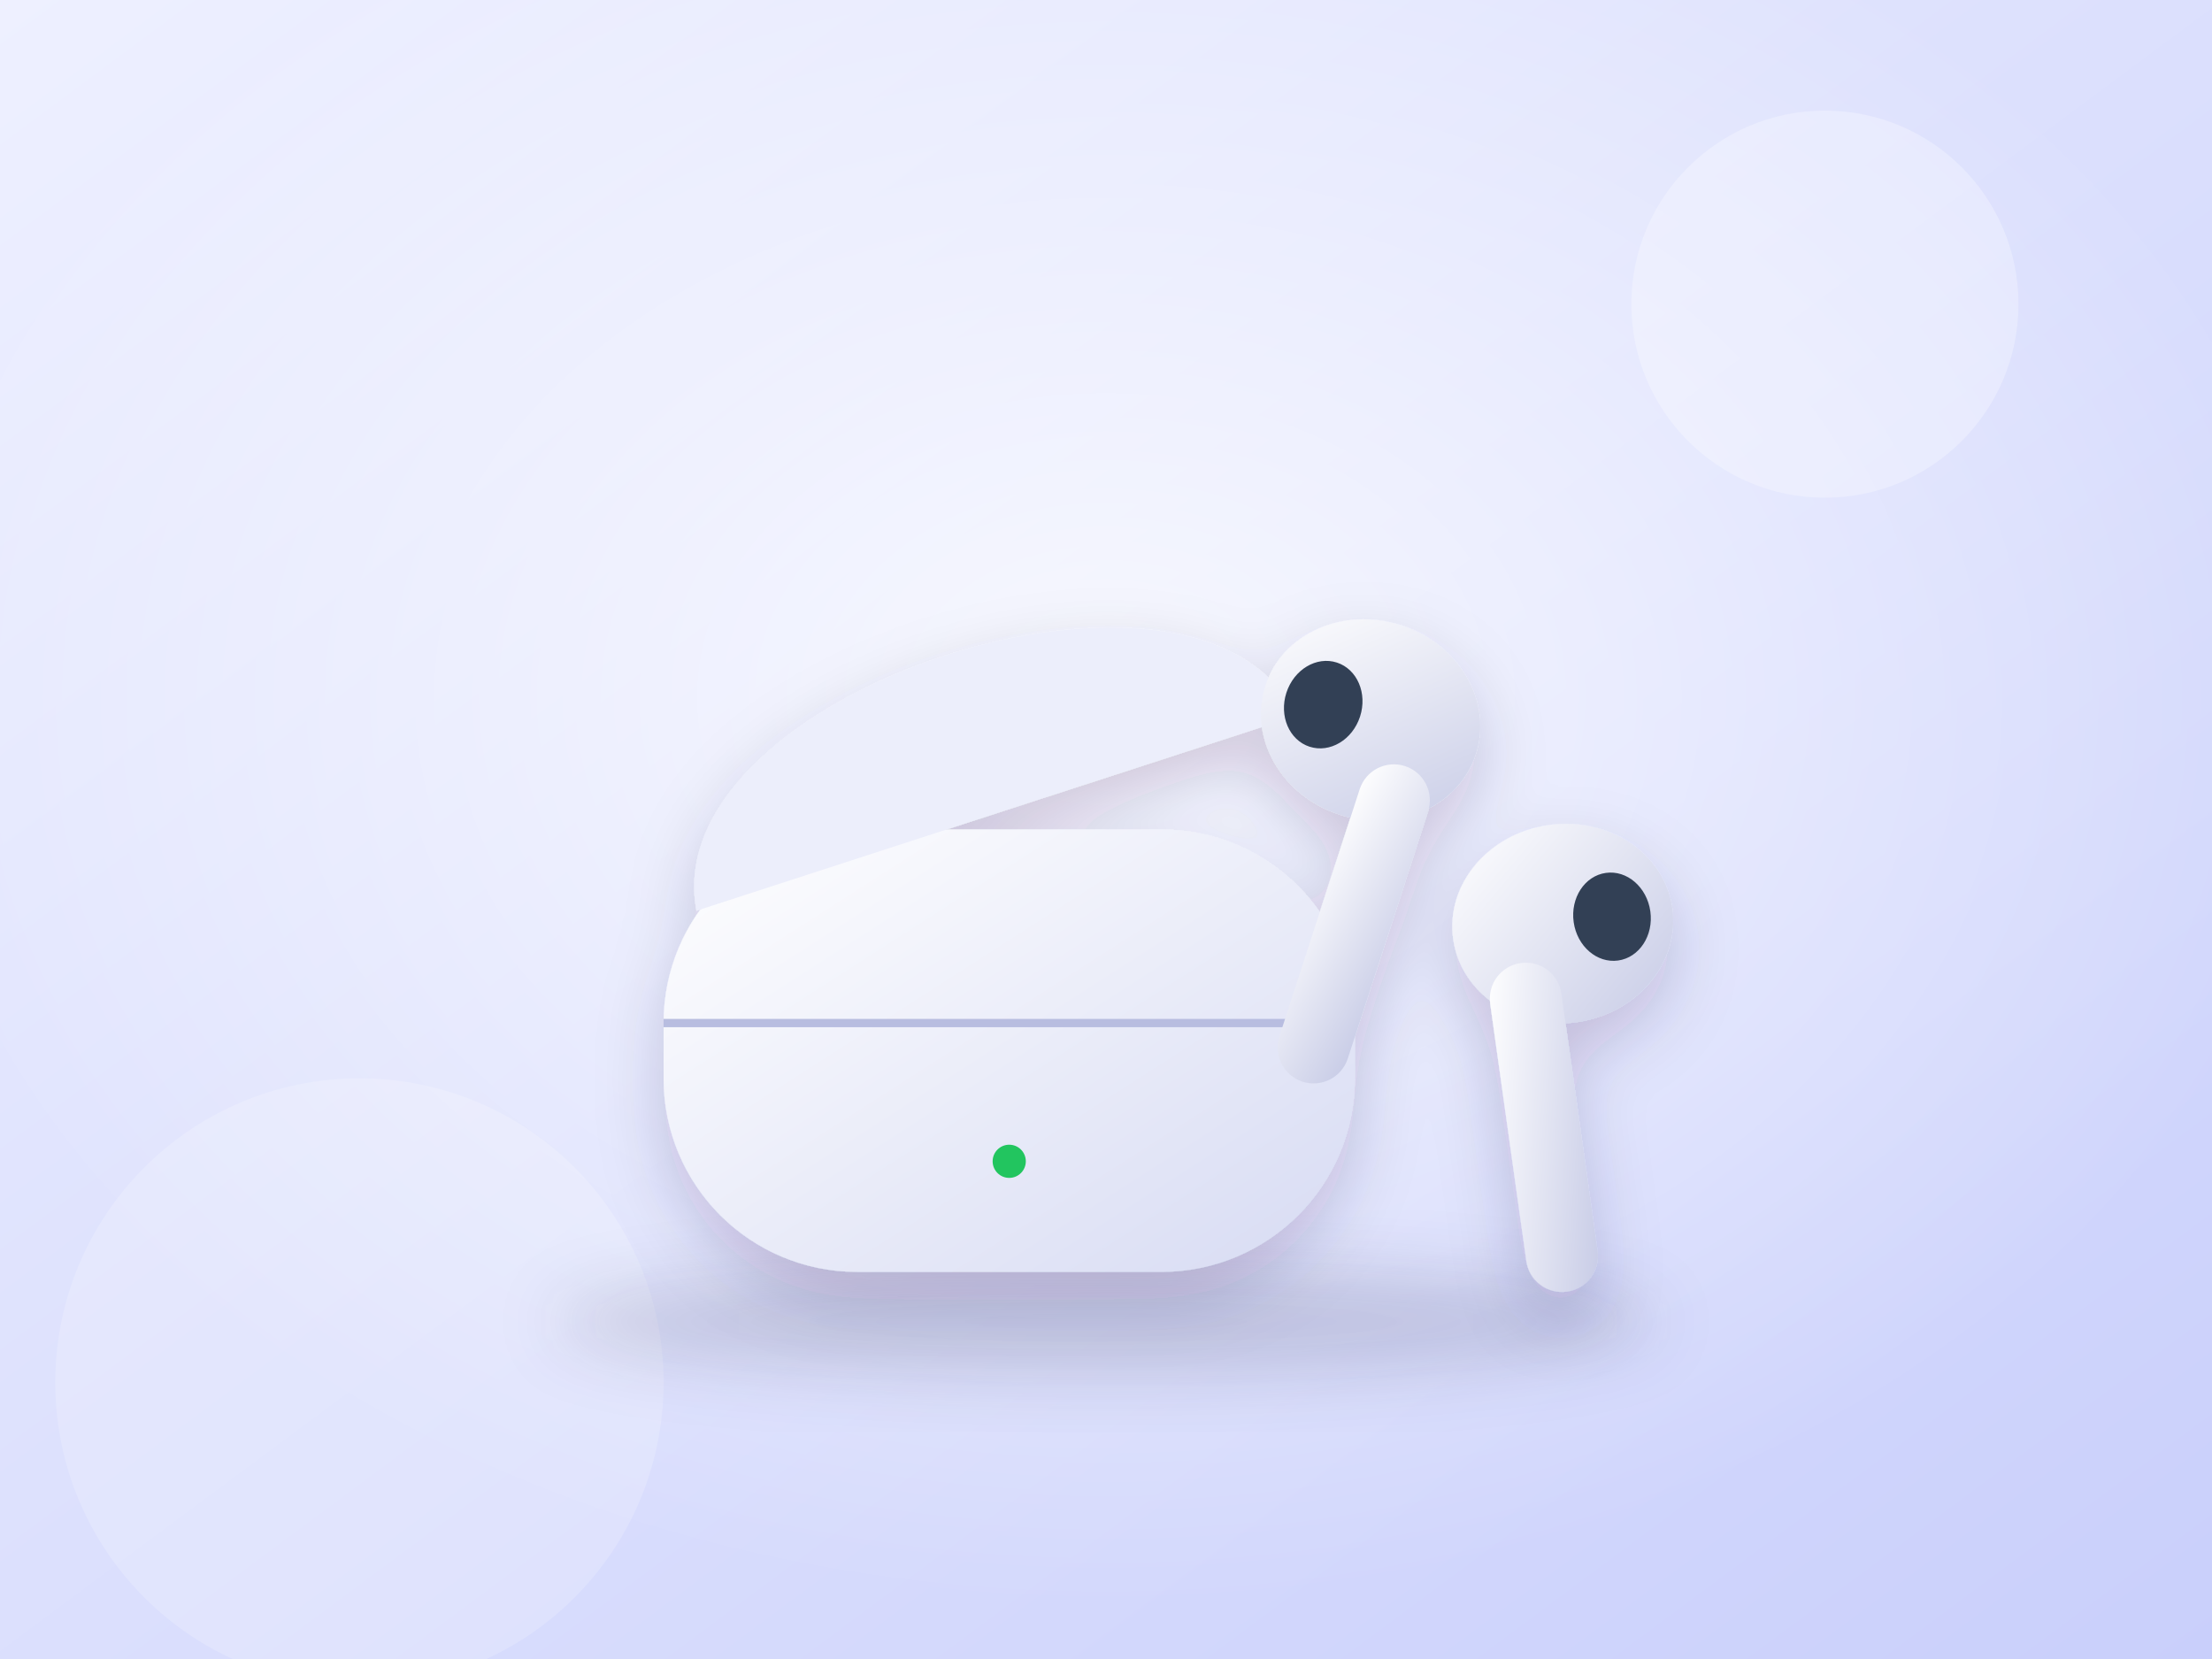
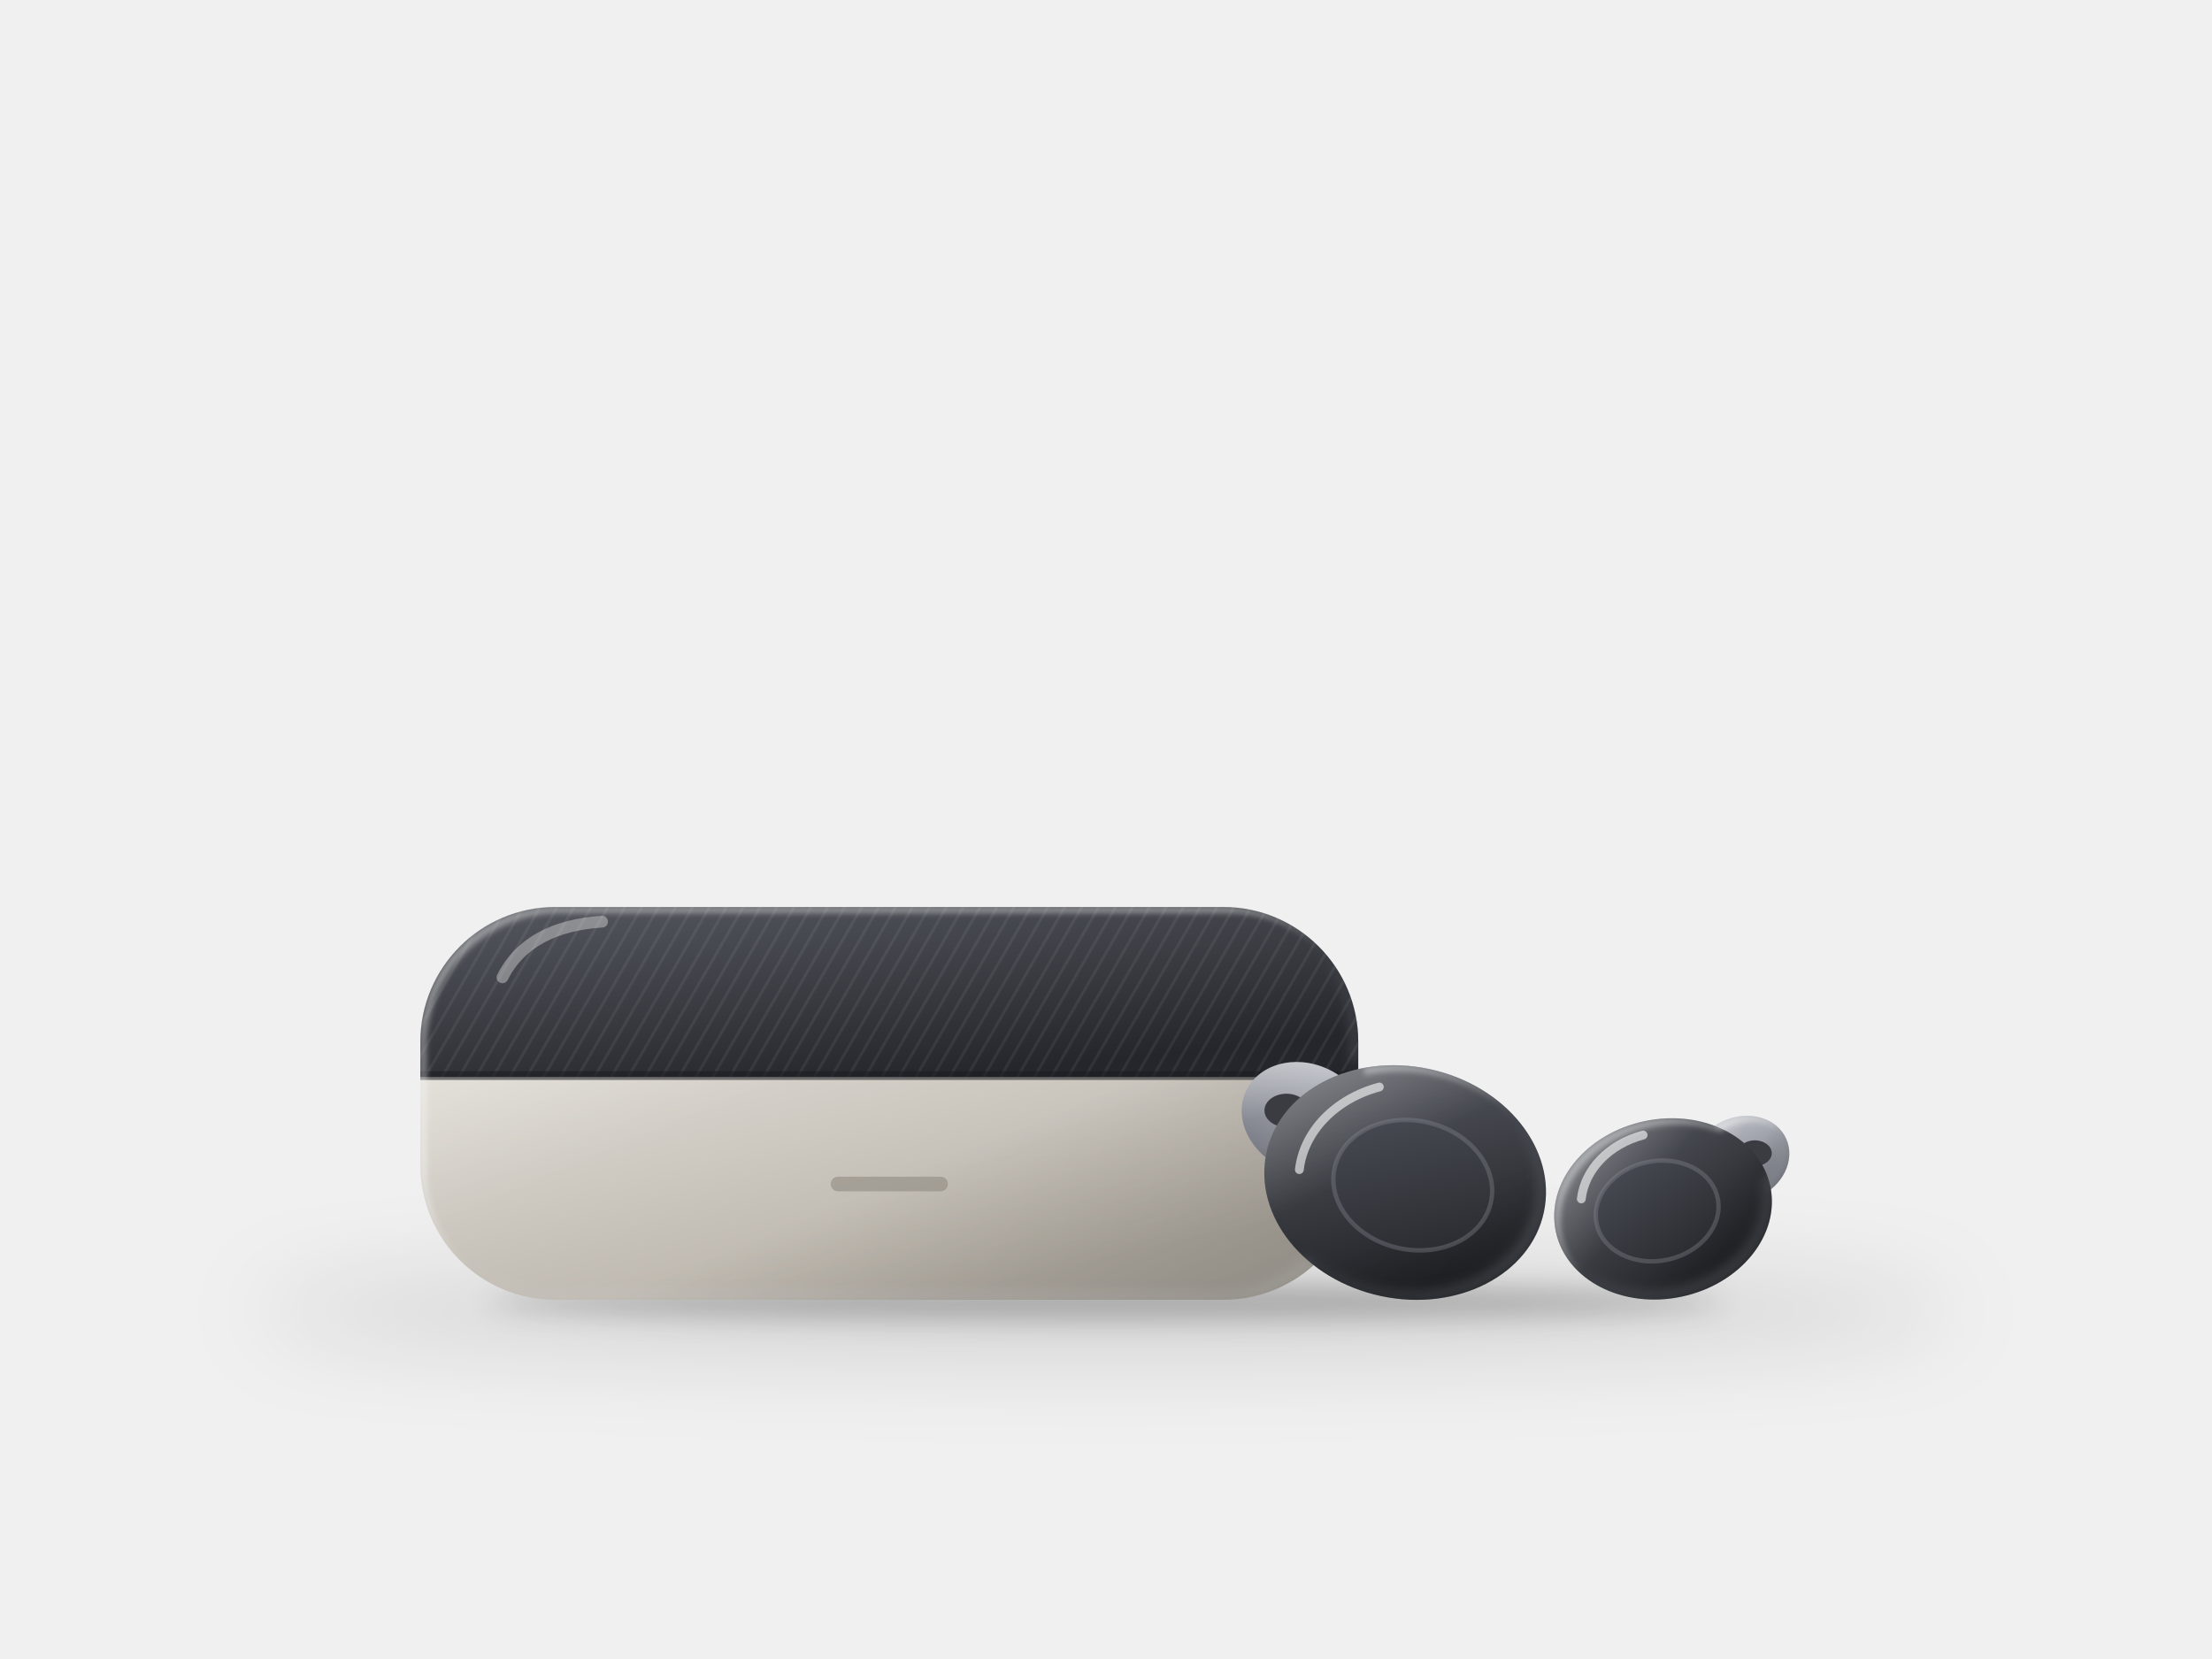
<svg xmlns="http://www.w3.org/2000/svg" viewBox="0 0 800 600" width="800" height="600">
  <defs>
-     <linearGradient id="bg" x1="0" y1="0" x2="1" y2="1">
-       <stop offset="0" stop-color="#eef0ff" />
-       <stop offset="1" stop-color="#c9cffb" />
+     <linearGradient id="key" x1="0" y1="0" x2="1" y2="1">
+       <stop offset="0" stop-color="#fff" stop-opacity=".34" />
+       <stop offset=".42" stop-color="#fff" stop-opacity="0" />
+       <stop offset=".6" stop-color="#000" stop-opacity="0" />
+       <stop offset="1" stop-color="#000" stop-opacity=".24" />
    </linearGradient>
-     <radialGradient id="spot" cx="0.5" cy="0.42" r="0.55">
-       <stop offset="0" stop-color="#fff" stop-opacity="0.75" />
-       <stop offset="1" stop-color="#fff" stop-opacity="0" />
-     </radialGradient>
-     <filter id="soft" x="-50%" y="-50%" width="200%" height="200%">
-       <feGaussianBlur stdDeviation="12" />
+     <linearGradient id="alu" x1="0" y1="0" x2="1" y2="1">
+       <stop offset="0" stop-color="#f2f2f4" />
+       <stop offset="0.35" stop-color="#d4d5d9" />
+       <stop offset="0.55" stop-color="#e9e9ec" />
+       <stop offset="1" stop-color="#a9abb1" />
+     </linearGradient>
+     <filter id="studio" filterUnits="userSpaceOnUse" x="60" y="40" width="680" height="520" color-interpolation-filters="sRGB">
+       <feOffset in="SourceAlpha" dx="2" dy="2" result="a" />
+       <feComposite in="SourceAlpha" in2="a" operator="out" result="b" />
+       <feGaussianBlur in="b" stdDeviation="0.9" result="c" />
+       <feComposite in="c" in2="SourceAlpha" operator="in" result="d" />
+       <feFlood flood-color="#fff" flood-opacity=".42" />
+       <feComposite in2="d" operator="in" result="spec" />
+       <feOffset in="SourceAlpha" dx="-2.5" dy="-2.5" result="e" />
+       <feComposite in="SourceAlpha" in2="e" operator="out" result="f" />
+       <feGaussianBlur in="f" stdDeviation="2" result="g" />
+       <feComposite in="g" in2="SourceAlpha" operator="in" result="h" />
+       <feFlood flood-color="#cdd3dd" flood-opacity=".2" />
+       <feComposite in2="h" operator="in" result="rim" />
+       <feMerge>
+         <feMergeNode in="SourceGraphic" />
+         <feMergeNode in="spec" />
+         <feMergeNode in="rim" />
+       </feMerge>
    </filter>
-     <filter id="lift" x="-20%" y="-20%" width="140%" height="140%">
-       <feDropShadow dx="0" dy="10" stdDeviation="12" flood-color="#1e1b4b" flood-opacity="0.18" />
+     <filter id="contact" x="-15%" y="-300%" width="130%" height="700%">
+       <feGaussianBlur stdDeviation="5" />
    </filter>
-     <linearGradient id="case" x1="0" y1="0" x2="1" y2="1">
-       <stop offset="0" stop-color="#ffffff" />
-       <stop offset="1" stop-color="#d7dbf3" />
+     <filter id="ambient" x="-30%" y="-300%" width="160%" height="700%">
+       <feGaussianBlur stdDeviation="16" />
+     </filter>
+     <linearGradient id="stone" x1="0" y1="0" x2="0.55" y2="1">
+       <stop offset="0" stop-color="#f1eee9" />
+       <stop offset="1" stop-color="#b7b1a7" />
    </linearGradient>
-     <linearGradient id="bud" x1="0" y1="0" x2="1" y2="1">
-       <stop offset="0" stop-color="#ffffff" />
-       <stop offset="1" stop-color="#c7cbe6" />
+     <linearGradient id="charcoal" x1="0" y1="0" x2="0.55" y2="1">
+       <stop offset="0" stop-color="#55585f" />
+       <stop offset="1" stop-color="#24262b" />
    </linearGradient>
+     <linearGradient id="tip" x1="0" y1="0" x2="0" y2="1">
+       <stop offset="0" stop-color="#b8bbc2" />
+       <stop offset="1" stop-color="#767981" />
+     </linearGradient>
+     <linearGradient id="budshell" x1="0" y1="0" x2="0.55" y2="1">
+       <stop offset="0" stop-color="#5d6068" />
+       <stop offset="1" stop-color="#1f2125" />
+     </linearGradient>
+     <linearGradient id="pad" x1="0" y1="0" x2="0.55" y2="1">
+       <stop offset="0" stop-color="#4a4d55" />
+       <stop offset="1" stop-color="#2c2e33" />
+     </linearGradient>
+     <pattern id="weave" width="5" height="5" patternUnits="userSpaceOnUse" patternTransform="rotate(30)">
+       <path d="M0 0 V5" stroke="#fff" stroke-opacity=".06" stroke-width="2" />
+     </pattern>
  </defs>
-   <rect width="800" height="600" fill="url(#bg)" />
-   <rect width="800" height="600" fill="url(#spot)" />
-   <circle cx="660" cy="110" r="70" fill="#fff" opacity="0.28" />
-   <circle cx="130" cy="500" r="110" fill="#fff" opacity="0.18" />
-   <ellipse cx="400" cy="478" rx="200" ry="20" fill="#1e1b4b" opacity="0.16" filter="url(#soft)" />
-   <g filter="url(#lift)">
-     <rect x="240" y="300" width="250" height="160" rx="70" fill="url(#case)" />
-     <path d="M240 370 H490" stroke="#b8bde0" stroke-width="3" />
-     <path d="M252 330 C262 250 470 250 480 330 Z" fill="#eceefb" transform="rotate(-18 250 330)" />
-     <circle cx="365" cy="420" r="6" fill="#22c55e" />
-     <g transform="translate(470 210) rotate(18)">
-       <ellipse cx="40" cy="40" rx="40" ry="36" fill="url(#bud)" />
-       <ellipse cx="22" cy="40" rx="14" ry="16" fill="#334155" />
-       <rect x="44" y="52" width="26" height="120" rx="13" fill="url(#bud)" />
-     </g>
-     <g transform="translate(520 300) rotate(-8)">
-       <ellipse cx="40" cy="40" rx="40" ry="36" fill="url(#bud)" />
-       <ellipse cx="58" cy="40" rx="14" ry="16" fill="#334155" />
-       <rect x="10" y="52" width="26" height="120" rx="13" fill="url(#bud)" />
+   <ellipse cx="400" cy="474" rx="307.52" ry="16" fill="#000" opacity=".13" filter="url(#ambient)" />
+   <ellipse cx="400" cy="471" rx="223.2" ry="6" fill="#000" opacity=".24" filter="url(#contact)" />
+   <g transform="translate(-45.13 -19.64) scale(1.06)">
+     <g filter="url(#studio)">
+       <rect x="186" y="328" width="320" height="134" rx="46" fill="url(#stone)" />
+       <rect x="186" y="328" width="320" height="134" rx="46" fill="url(#key)" />
+       <clipPath id="lidclip">
+         <rect x="186" y="328" width="320" height="134" rx="46" />
+       </clipPath>
+       <g clip-path="url(#lidclip)">
+         <rect x="186" y="328" width="320" height="58" fill="url(#charcoal)" />
+         <rect x="186" y="328" width="320" height="58" fill="url(#weave)" />
+         <rect x="186" y="384" width="320" height="3" fill="#1b1c20" opacity=".55" />
+       </g>
+       <rect x="326" y="420" width="40" height="5" rx="2.5" fill="#8a857c" opacity=".55" />
+       <circle cx="480" cy="422" r="3.5" fill="#6fbf86" />
+       <path d="M214 352 C220 340 232 334 248 333" stroke="#fff" stroke-opacity=".35" stroke-width="4" fill="none" stroke-linecap="round" />
+       <ellipse cx="487.7" cy="400.0" rx="22.0" ry="18.5" fill="url(#tip)" transform="rotate(24 487.7 400.0)" />
+       <ellipse cx="487.7" cy="400.0" rx="22.0" ry="18.5" fill="url(#key)" transform="rotate(24 487.7 400.0)" />
+       <ellipse cx="481.5" cy="397.4" rx="7.5" ry="5.7" fill="#3a3c42" />
+       <ellipse cx="522" cy="422" rx="48.4" ry="39.6" fill="url(#budshell)" transform="rotate(12 522 422)" />
+       <ellipse cx="522" cy="422" rx="48.4" ry="39.6" fill="url(#key)" transform="rotate(12 522 422)" />
+       <ellipse cx="524.6" cy="422.9" rx="27.3" ry="22.0" fill="url(#pad)" stroke="#8a8d95" stroke-opacity=".35" stroke-width="1.5" transform="rotate(12 524.6 422.9)" />
+       <path d="M485.9 417.6 A39.6 33.0 0 0 1 513.2 389.4" fill="none" stroke="#fff" stroke-opacity=".6" stroke-width="3" stroke-linecap="round" />
+       <ellipse cx="636.5" cy="414.0" rx="17.0" ry="14.3" fill="url(#tip)" transform="rotate(-24 636.5 414.0)" />
+       <ellipse cx="636.5" cy="414.0" rx="17.0" ry="14.3" fill="url(#key)" transform="rotate(-24 636.5 414.0)" />
+       <ellipse cx="641.3" cy="412.0" rx="5.8" ry="4.4" fill="#3a3c42" />
+       <ellipse cx="610" cy="431" rx="37.4" ry="30.6" fill="url(#budshell)" transform="rotate(-12 610 431)" />
+       <ellipse cx="610" cy="431" rx="37.4" ry="30.6" fill="url(#key)" transform="rotate(-12 610 431)" />
+       <ellipse cx="608.0" cy="431.7" rx="21.1" ry="17.0" fill="url(#pad)" stroke="#8a8d95" stroke-opacity=".35" stroke-width="1.5" transform="rotate(-12 608.0 431.7)" />
+       <path d="M582.1 427.6 A30.6 25.5 0 0 1 603.2 405.8" fill="none" stroke="#fff" stroke-opacity=".6" stroke-width="3" stroke-linecap="round" />
    </g>
  </g>
</svg>
